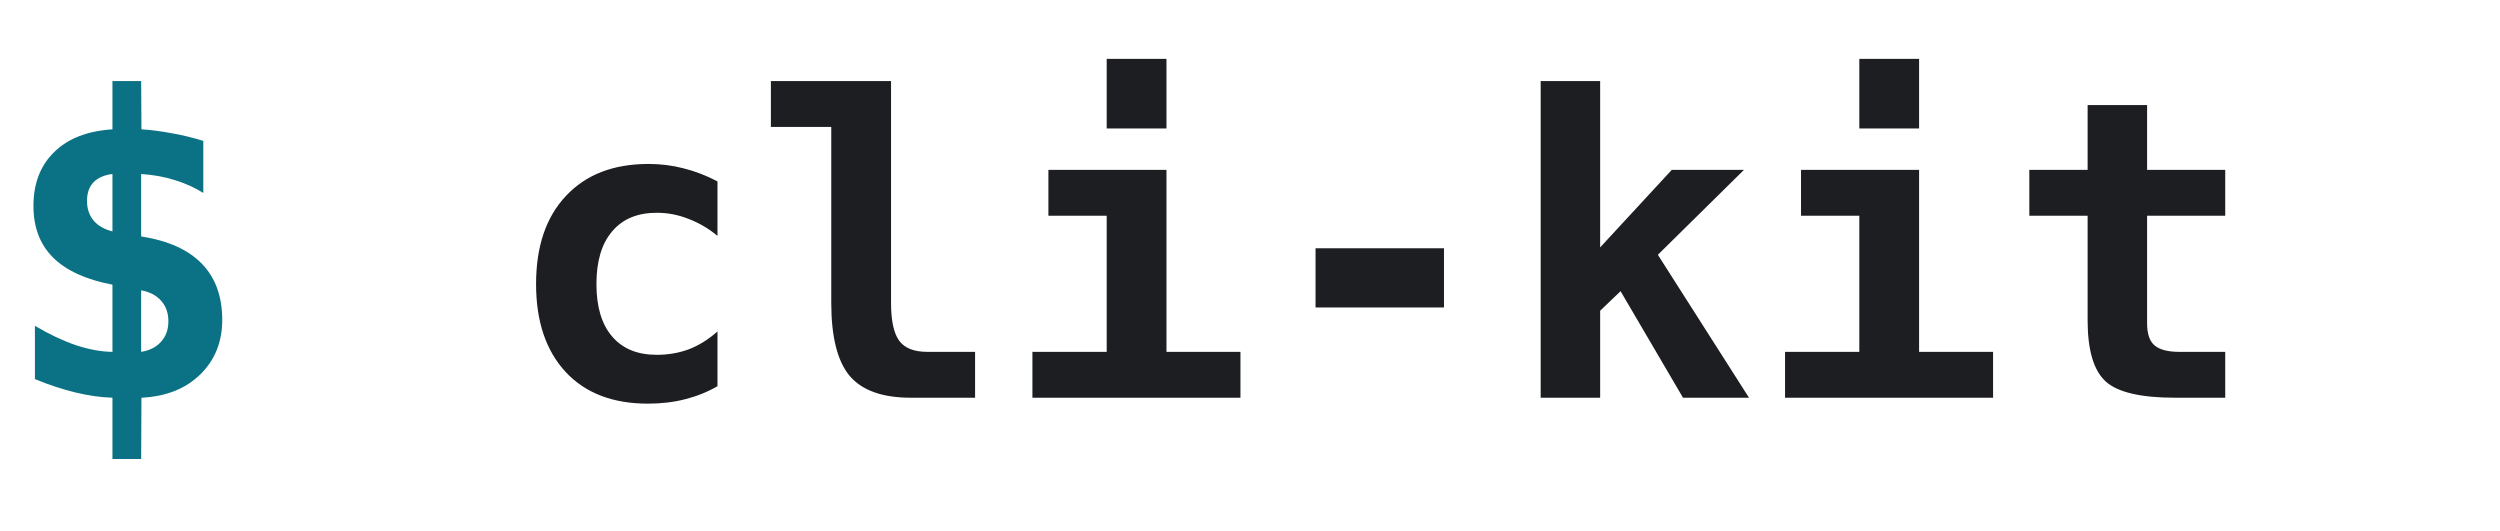
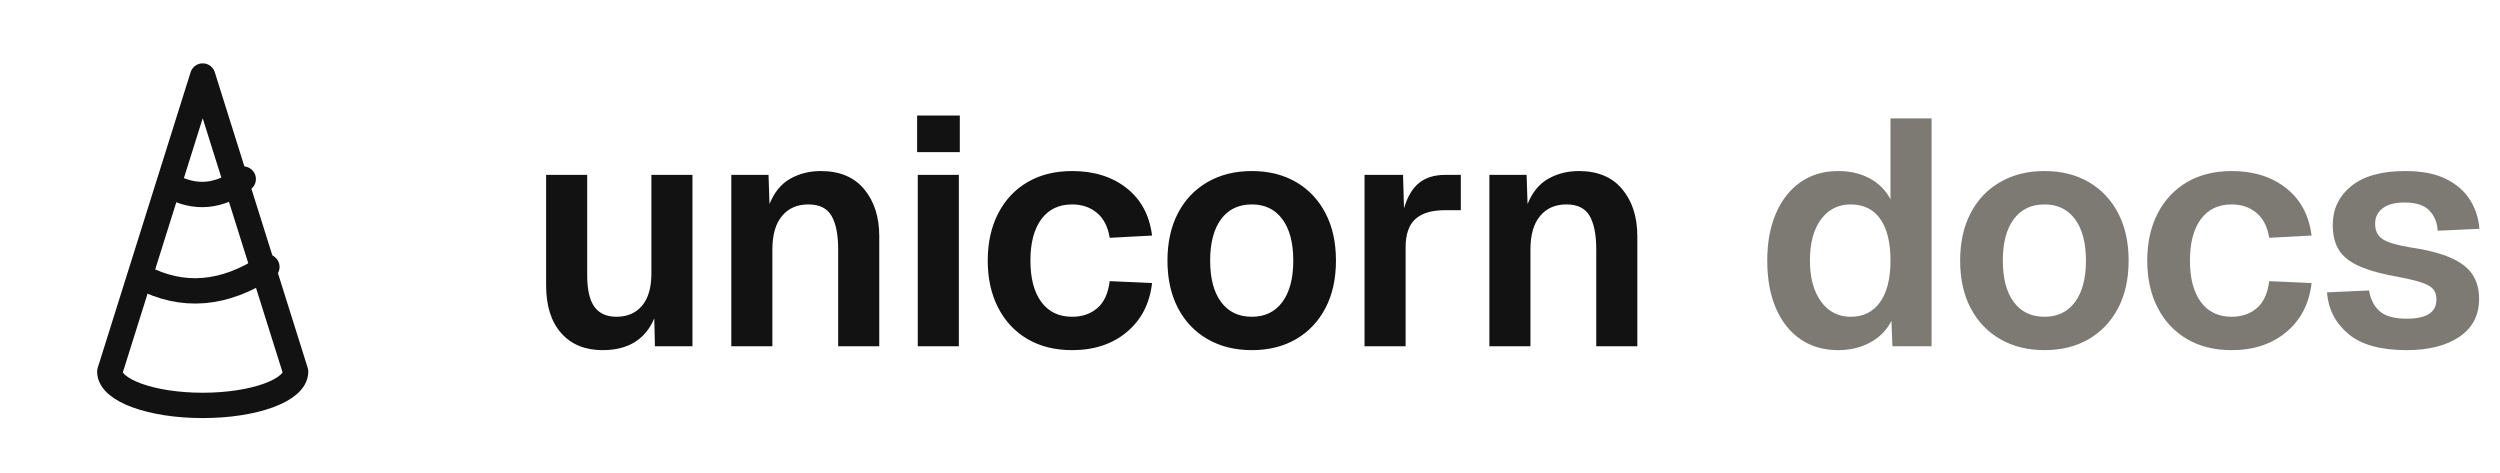
- <svg xmlns="http://www.w3.org/2000/svg" width="132" height="28" viewBox="0 0 132 28" role="img" aria-label="cli-kit">
-   <text x="0" y="21" font-family="IBM Plex Mono, ui-monospace, SFMono-Regular, Menlo, monospace" font-size="22" font-weight="600" fill="#1C1E22">
-     <tspan fill="#0B7285">$</tspan> cli-kit</text>
+ <svg xmlns="http://www.w3.org/2000/svg" width="148" height="28" viewBox="0 0 148 28" role="img" aria-label="unicorn docs">
+   <g fill="none" stroke="#121212" stroke-width="1.5" stroke-linecap="round" stroke-linejoin="round" transform="translate(0 2)">
+     <path d="M12 2.5 17.5 20a5.5 2 0 0 1-11 0Z" />
+     <path d="M8.4 14.4q3.6 1.9 7.4-.6M10.1 9q2.2 1.2 4.3-.4" />
+   </g>
+   <path fill="#121212" d="M35.674 20.728Q34.116 20.728 33.223 19.721Q32.33 18.714 32.33 16.89V10.354H34.762V16.282Q34.762 17.574 35.189 18.163Q35.617 18.752 36.491 18.752Q37.46 18.752 38.011 18.096Q38.562 17.441 38.562 16.187V10.354H40.994V20.5H38.771L38.733 18.847Q37.935 20.728 35.674 20.728ZM43.293 20.5V10.354H45.497L45.554 12.083Q45.972 11.038 46.779 10.582Q47.587 10.126 48.594 10.126Q50.266 10.126 51.159 11.2Q52.052 12.273 52.052 13.983V20.5H49.62V14.762Q49.62 13.47 49.231 12.786Q48.841 12.102 47.853 12.102Q46.865 12.102 46.295 12.786Q45.725 13.47 45.725 14.762V20.5ZM54.332 20.5V10.354H56.764V20.5ZM54.294 9.005V6.839H56.821V9.005ZM63.471 20.728Q61.951 20.728 60.83 20.073Q59.709 19.417 59.092 18.22Q58.474 17.023 58.474 15.427Q58.474 13.831 59.092 12.634Q59.709 11.437 60.83 10.781Q61.951 10.126 63.471 10.126Q65.409 10.126 66.692 11.133Q67.974 12.14 68.202 13.945L65.694 14.078Q65.542 13.109 64.944 12.605Q64.345 12.102 63.471 12.102Q62.293 12.102 61.647 12.976Q61.001 13.85 61.001 15.427Q61.001 17.004 61.647 17.878Q62.293 18.752 63.471 18.752Q64.364 18.752 64.963 18.239Q65.561 17.726 65.694 16.643L68.202 16.757Q67.993 18.581 66.71 19.654Q65.428 20.728 63.471 20.728ZM74.111 20.728Q72.61 20.728 71.48 20.073Q70.349 19.417 69.732 18.23Q69.114 17.042 69.114 15.427Q69.114 13.812 69.732 12.625Q70.349 11.437 71.48 10.781Q72.61 10.126 74.111 10.126Q75.612 10.126 76.733 10.781Q77.854 11.437 78.471 12.625Q79.089 13.812 79.089 15.427Q79.089 17.042 78.471 18.23Q77.854 19.417 76.733 20.073Q75.612 20.728 74.111 20.728ZM74.111 18.752Q75.27 18.752 75.916 17.878Q76.562 17.004 76.562 15.427Q76.562 13.85 75.916 12.976Q75.27 12.102 74.111 12.102Q72.933 12.102 72.287 12.976Q71.641 13.85 71.641 15.427Q71.641 17.004 72.287 17.878Q72.933 18.752 74.111 18.752ZM80.78 20.5V10.354H83.06L83.117 12.33Q83.421 11.304 84.01 10.829Q84.599 10.354 85.549 10.354H86.48V12.444H85.53Q84.371 12.444 83.792 12.966Q83.212 13.489 83.212 14.648V20.5ZM88.171 20.5V10.354H90.375L90.432 12.083Q90.85 11.038 91.657 10.582Q92.465 10.126 93.472 10.126Q95.144 10.126 96.037 11.2Q96.93 12.273 96.93 13.983V20.5H94.498V14.762Q94.498 13.47 94.109 12.786Q93.719 12.102 92.731 12.102Q91.743 12.102 91.173 12.786Q90.603 13.47 90.603 14.762V20.5Z" />
+   <path fill="#7c7a73" d="M108.82 20.728Q107.528 20.728 106.588 20.082Q105.647 19.436 105.134 18.248Q104.621 17.061 104.621 15.427Q104.621 13.812 105.144 12.615Q105.666 11.418 106.607 10.772Q107.547 10.126 108.82 10.126Q109.884 10.126 110.692 10.563Q111.499 11.0 111.917 11.798V7.01H114.349V20.5H112.031L111.974 18.999Q111.556 19.816 110.72 20.272Q109.884 20.728 108.82 20.728ZM109.561 18.752Q110.682 18.752 111.3 17.887Q111.917 17.023 111.917 15.427Q111.917 13.812 111.309 12.957Q110.701 12.102 109.561 12.102Q108.459 12.102 107.804 12.986Q107.148 13.869 107.148 15.427Q107.148 16.947 107.804 17.849Q108.459 18.752 109.561 18.752ZM121.037 20.728Q119.536 20.728 118.406 20.073Q117.275 19.417 116.657 18.23Q116.04 17.042 116.04 15.427Q116.04 13.812 116.657 12.625Q117.275 11.437 118.406 10.781Q119.536 10.126 121.037 10.126Q122.538 10.126 123.659 10.781Q124.78 11.437 125.398 12.625Q126.015 13.812 126.015 15.427Q126.015 17.042 125.398 18.23Q124.78 19.417 123.659 20.073Q122.538 20.728 121.037 20.728ZM121.037 18.752Q122.196 18.752 122.842 17.878Q123.488 17.004 123.488 15.427Q123.488 13.85 122.842 12.976Q122.196 12.102 121.037 12.102Q119.859 12.102 119.213 12.976Q118.567 13.85 118.567 15.427Q118.567 17.004 119.213 17.878Q119.859 18.752 121.037 18.752ZM132.114 20.728Q130.594 20.728 129.473 20.073Q128.352 19.417 127.734 18.22Q127.117 17.023 127.117 15.427Q127.117 13.831 127.734 12.634Q128.352 11.437 129.473 10.781Q130.594 10.126 132.114 10.126Q134.052 10.126 135.334 11.133Q136.617 12.14 136.845 13.945L134.337 14.078Q134.185 13.109 133.587 12.605Q132.988 12.102 132.114 12.102Q130.936 12.102 130.29 12.976Q129.644 13.85 129.644 15.427Q129.644 17.004 130.29 17.878Q130.936 18.752 132.114 18.752Q133.007 18.752 133.606 18.239Q134.204 17.726 134.337 16.643L136.845 16.757Q136.636 18.581 135.353 19.654Q134.071 20.728 132.114 20.728ZM142.469 20.728Q140.151 20.728 139.011 19.759Q137.871 18.79 137.757 17.308L140.246 17.194Q140.379 17.992 140.882 18.429Q141.386 18.866 142.488 18.866Q143.343 18.866 143.789 18.59Q144.236 18.315 144.236 17.726Q144.236 17.384 144.075 17.156Q143.913 16.928 143.447 16.757Q142.982 16.586 142.089 16.415Q140.55 16.149 139.676 15.76Q138.802 15.37 138.45 14.781Q138.099 14.192 138.099 13.318Q138.099 11.912 139.191 11.019Q140.284 10.126 142.393 10.126Q143.856 10.126 144.796 10.591Q145.737 11.057 146.221 11.826Q146.706 12.596 146.782 13.546L144.312 13.66Q144.274 12.938 143.818 12.463Q143.362 11.988 142.355 11.988Q141.5 11.988 141.053 12.33Q140.607 12.672 140.607 13.242Q140.607 13.85 141.034 14.145Q141.462 14.439 142.602 14.629Q144.16 14.857 145.072 15.256Q145.984 15.655 146.373 16.254Q146.763 16.852 146.763 17.688Q146.763 19.151 145.594 19.94Q144.426 20.728 142.469 20.728Z" />
</svg>
